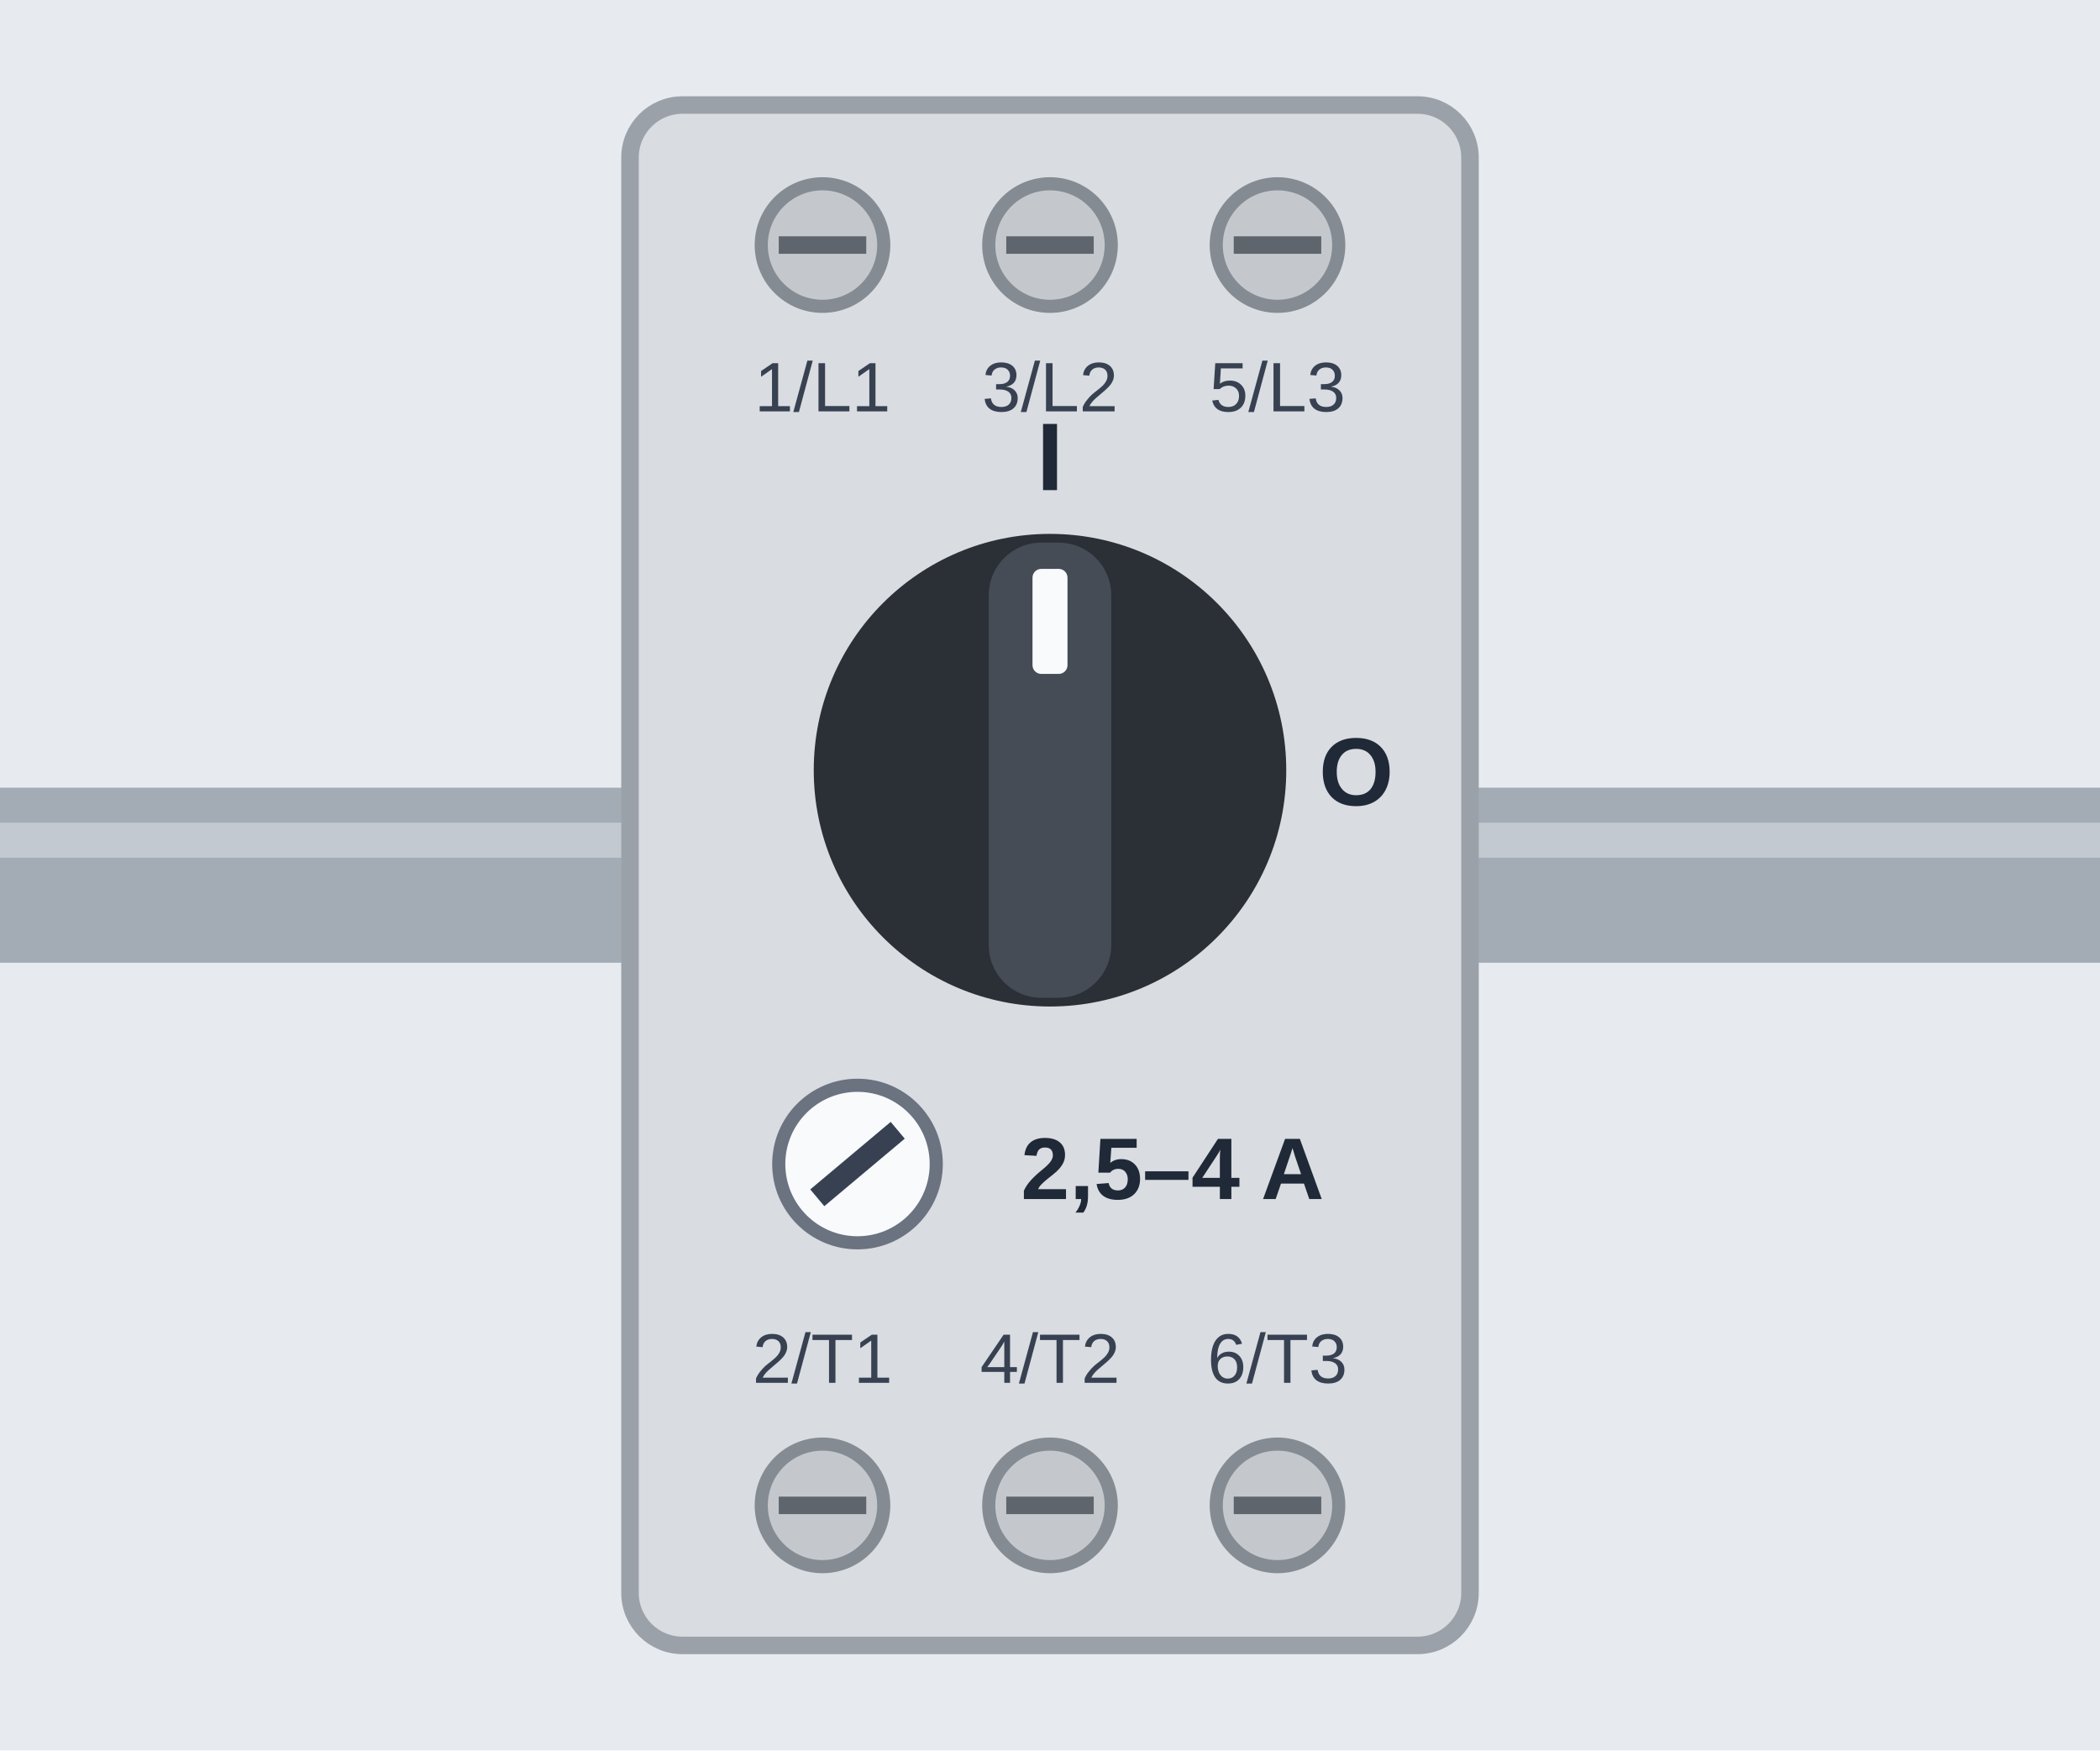
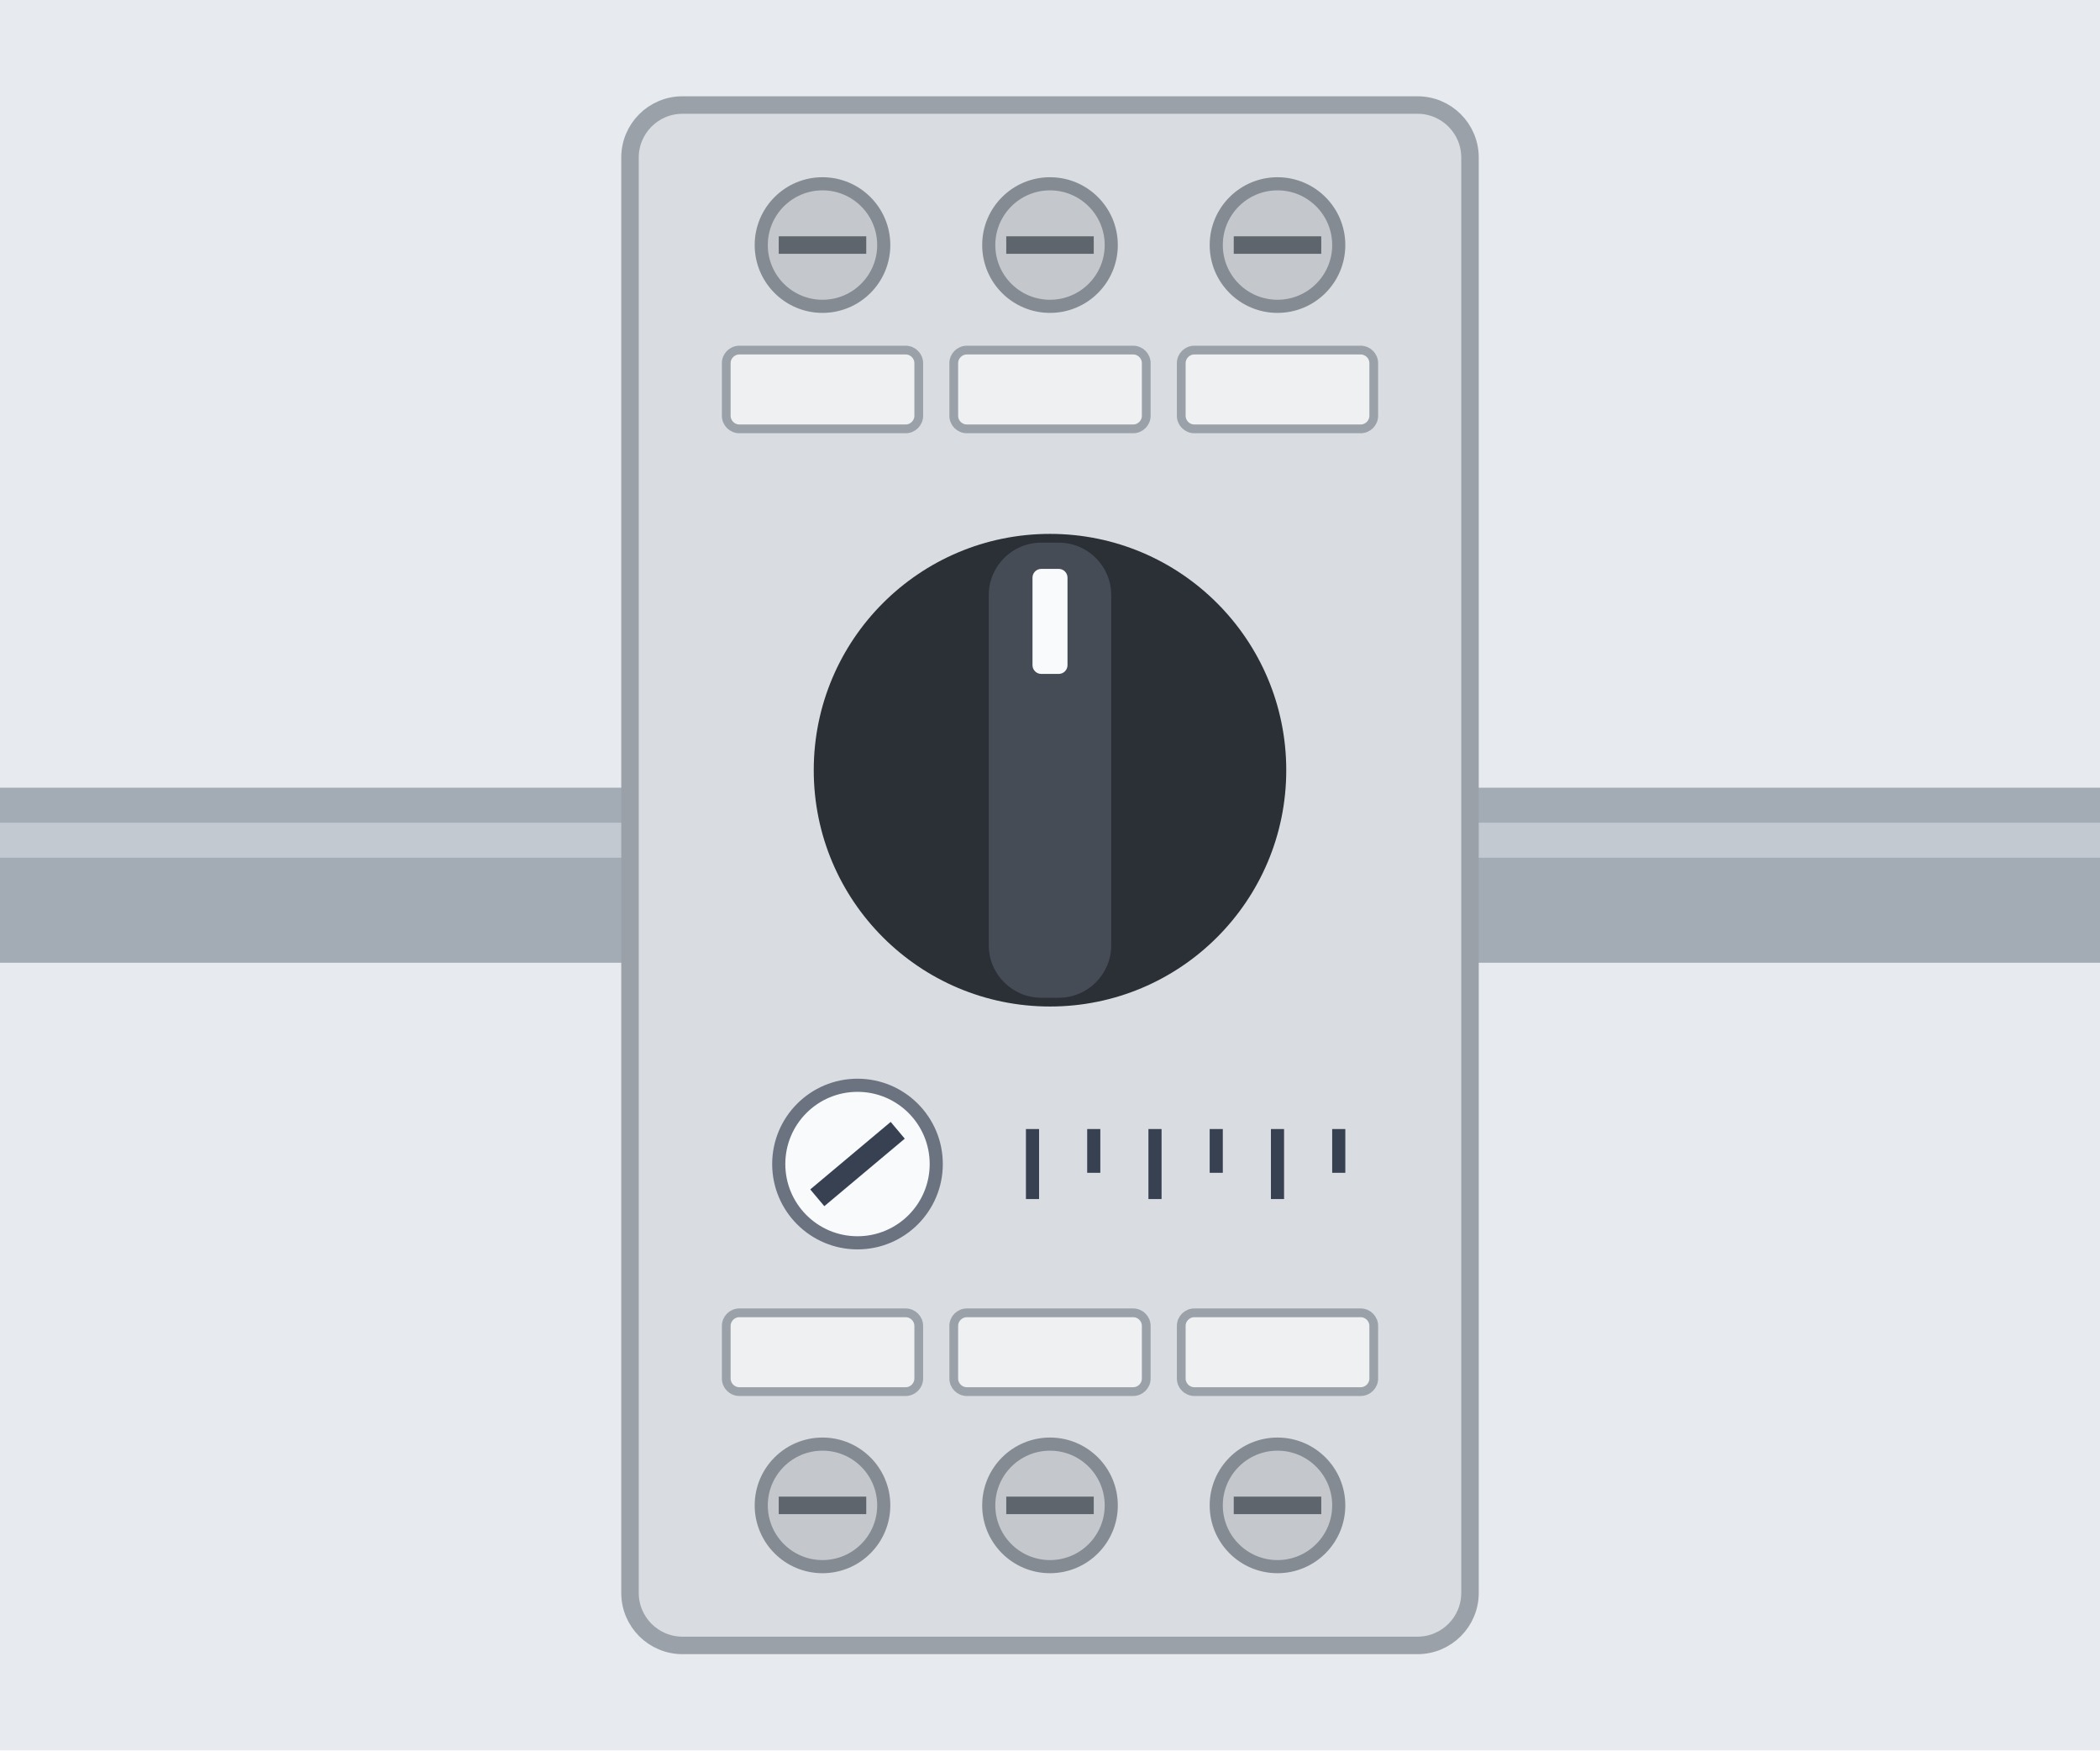
<svg xmlns="http://www.w3.org/2000/svg" viewBox="0 0 240 200">
  <rect width="240" height="200" fill="#e7ebf0" />
  <rect x="0" y="90" width="240" height="20" fill="#a3abb5" />
  <rect x="0" y="94" width="240" height="4" fill="#c3c9d0" />
  <rect x="72" y="12" width="96" height="176" rx="6" fill="#d9dce0" stroke="#9aa1a9" stroke-width="2" />
  <g fill="#c4c8cd" stroke="#848b93" stroke-width="1.5">
    <circle cx="94" cy="28" r="7" />
    <circle cx="120" cy="28" r="7" />
    <circle cx="146" cy="28" r="7" />
    <circle cx="94" cy="172" r="7" />
    <circle cx="120" cy="172" r="7" />
    <circle cx="146" cy="172" r="7" />
  </g>
  <g stroke="#5f656c" stroke-width="2">
    <line x1="89" y1="28" x2="99" y2="28" />
    <line x1="115" y1="28" x2="125" y2="28" />
    <line x1="141" y1="28" x2="151" y2="28" />
    <line x1="89" y1="172" x2="99" y2="172" />
    <line x1="115" y1="172" x2="125" y2="172" />
    <line x1="141" y1="172" x2="151" y2="172" />
  </g>
-   <g font-family="Arial, Helvetica, sans-serif" text-anchor="middle" fill="#374151" font-size="8">
-     <text x="94" y="47">1/L1</text>
-     <text x="120" y="47">3/L2</text>
-     <text x="146" y="47">5/L3</text>
-     <text x="94" y="158">2/T1</text>
-     <text x="120" y="158">4/T2</text>
-     <text x="146" y="158">6/T3</text>
-   </g>
  <circle cx="120" cy="88" r="27" fill="#2b2f36" />
  <rect x="113" y="62" width="14" height="52" rx="6" fill="#454c56" />
  <rect x="118" y="65" width="4" height="12" rx="1" fill="#f8fafc" />
-   <g font-family="Arial, Helvetica, sans-serif" font-weight="bold" fill="#1f2937" font-size="11" text-anchor="middle">
-     <text x="120" y="56">I</text>
-     <text x="155" y="92">O</text>
-   </g>
  <circle cx="98" cy="133" r="9" fill="#f8fafc" stroke="#6b7280" stroke-width="1.5" />
  <line x1="92" y1="133" x2="104" y2="133" stroke="#374151" stroke-width="2.5" transform="rotate(-40 98 133)" />
-   <text x="134" y="137" font-family="Arial, Helvetica, sans-serif" font-size="10" font-weight="bold" fill="#1f2937" text-anchor="middle">2,5–4 A</text>
+   <rect x="83" y="40" width="22" height="9" rx="1.5" fill="#EEF0F2" stroke="#9AA1A9" stroke-width="1" />
+   <rect x="109" y="40" width="22" height="9" rx="1.5" fill="#EEF0F2" stroke="#9AA1A9" stroke-width="1" />
+   <rect x="135" y="40" width="22" height="9" rx="1.5" fill="#EEF0F2" stroke="#9AA1A9" stroke-width="1" />
+   <rect x="83" y="150" width="22" height="9" rx="1.5" fill="#EEF0F2" stroke="#9AA1A9" stroke-width="1" />
+   <rect x="109" y="150" width="22" height="9" rx="1.5" fill="#EEF0F2" stroke="#9AA1A9" stroke-width="1" />
+   <rect x="135" y="150" width="22" height="9" rx="1.5" fill="#EEF0F2" stroke="#9AA1A9" stroke-width="1" />
+   <line x1="118" y1="129" x2="118" y2="137" stroke="#374151" stroke-width="1.5" />
+   <line x1="125" y1="129" x2="125" y2="134" stroke="#374151" stroke-width="1.5" />
+   <line x1="132" y1="129" x2="132" y2="137" stroke="#374151" stroke-width="1.5" />
+   <line x1="139" y1="129" x2="139" y2="134" stroke="#374151" stroke-width="1.5" />
+   <line x1="146" y1="129" x2="146" y2="137" stroke="#374151" stroke-width="1.5" />
+   <line x1="153" y1="129" x2="153" y2="134" stroke="#374151" stroke-width="1.5" />
</svg>
